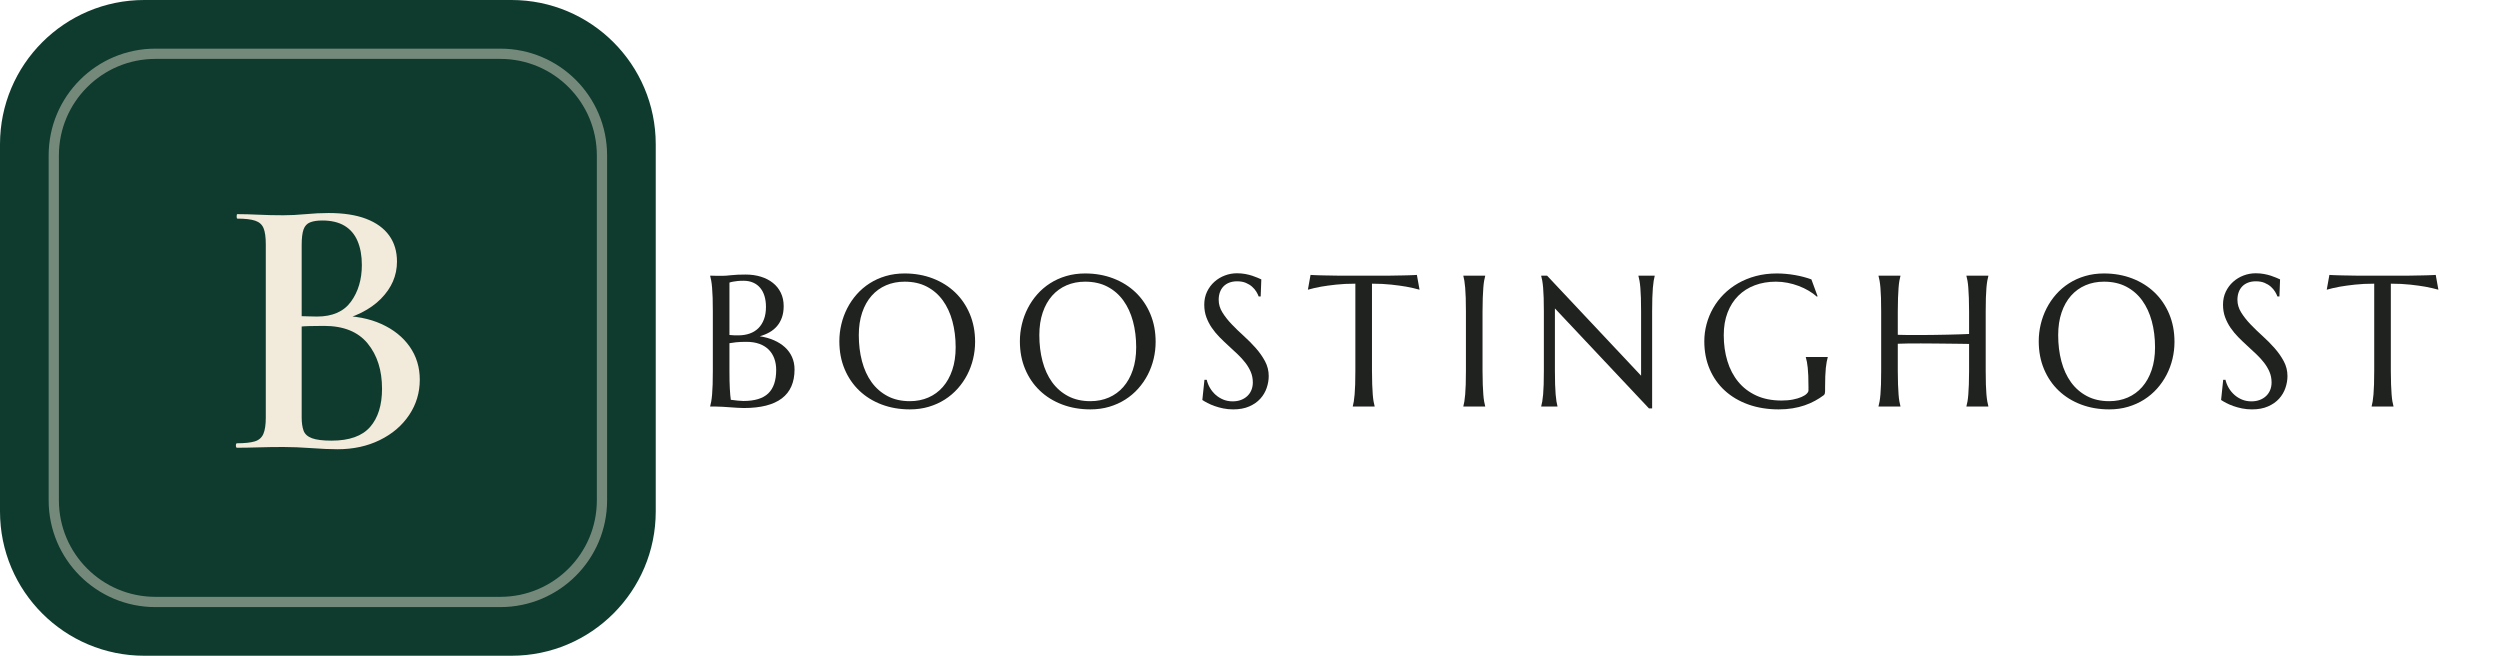
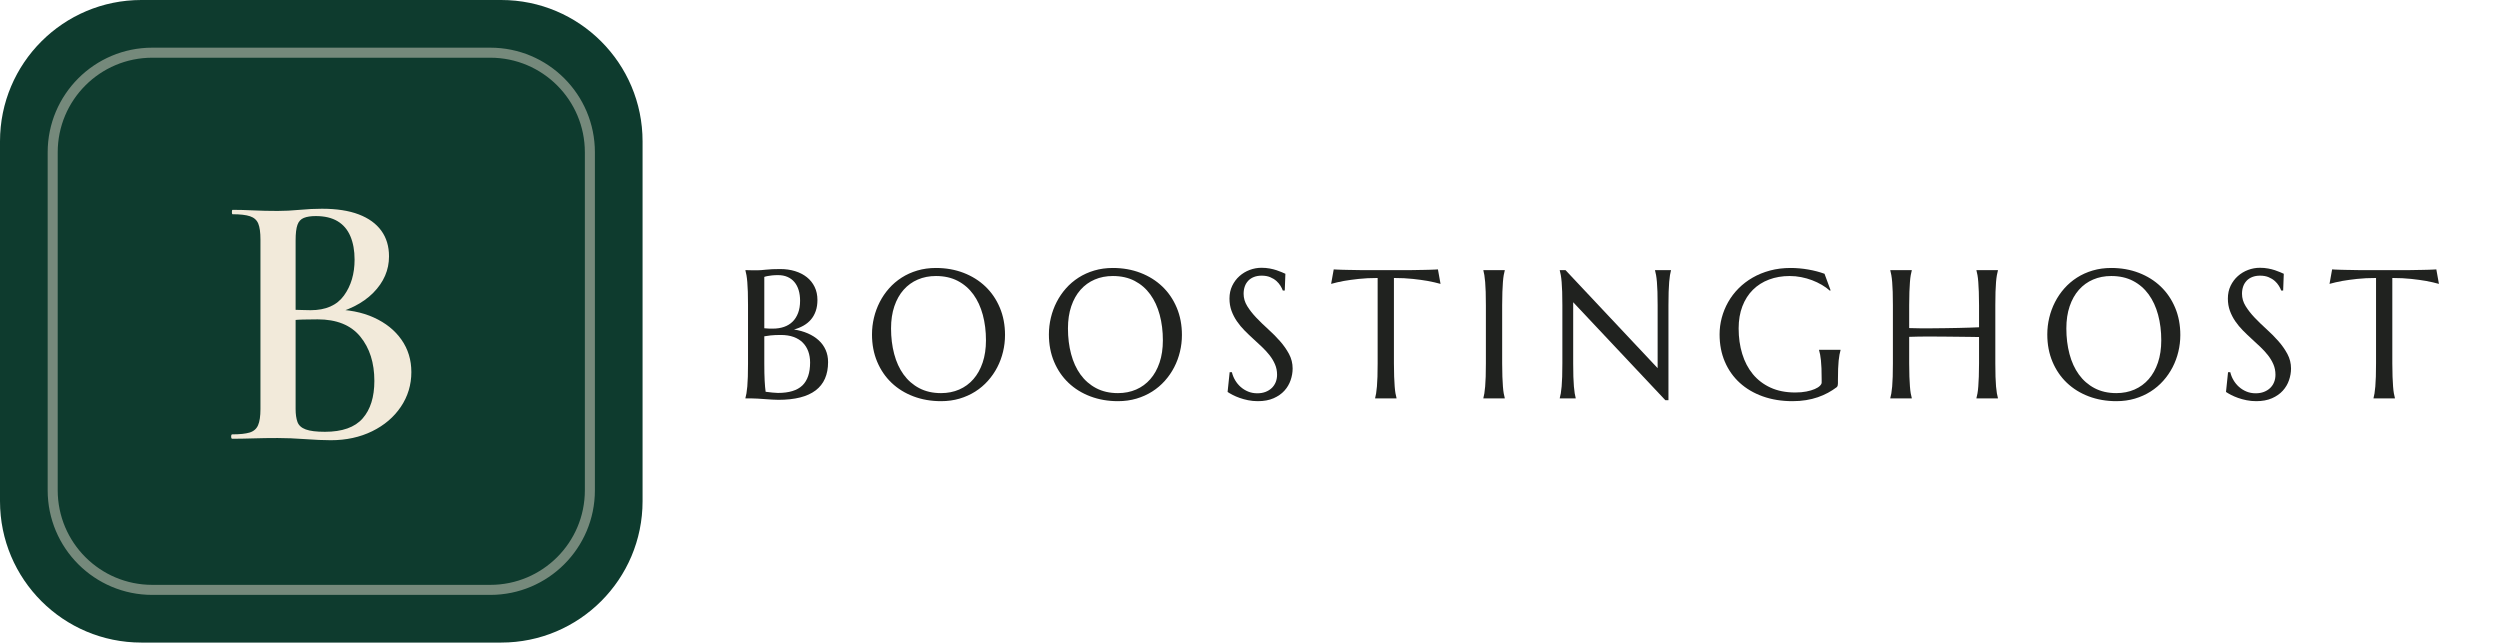
- <svg xmlns="http://www.w3.org/2000/svg" viewBox="0 0 244 64" width="244" height="64">
+ <svg xmlns="http://www.w3.org/2000/svg" viewBox="0 0 249 64" width="249" height="64">
  <rect width="64" height="64" rx="14.08" fill="#0E3B2E" />
  <rect x="5.248" y="5.248" width="53.504" height="53.504" rx="9.92" fill="none" stroke="rgba(242,234,218,0.45)" stroke-width="1.00" />
  <path fill="#F2EADA" transform="translate(21.60 43.70) scale(0.03648 -0.03648)" d="M304 337 315 353Q380 353 428.5 331.0Q477 309 504.0 270.5Q531 232 531 182Q531 130 502.5 87.5Q474 45 424.0 20.5Q374 -4 311 -4Q282 -4 241.0 -1.0Q200 2 166 2Q131 2 99.0 1.0Q67 0 42 0Q39 0 39.0 6.0Q39 12 42 12Q73 12 89.5 17.0Q106 22 112.5 37.0Q119 52 119 81V544Q119 573 113.0 587.5Q107 602 90.5 607.5Q74 613 43 613Q41 613 41.0 619.0Q41 625 43 625Q68 625 99.5 623.5Q131 622 166 622Q194 622 226.0 625.0Q258 628 287 628Q347 628 387.5 612.5Q428 597 449.0 568.0Q470 539 470 498Q470 442 427.0 398.5Q384 355 304 337ZM270 608Q250 608 237.5 603.0Q225 598 220.0 584.0Q215 570 215 542V346L179 353Q212 352 233.0 351.5Q254 351 256 351Q318 351 347.0 391.0Q376 431 376 489Q376 526 364.5 553.0Q353 580 329.5 594.0Q306 608 270 608ZM295 19Q366 19 398.0 55.5Q430 92 430 158Q430 232 391.5 279.0Q353 326 275 326Q260 326 235.0 325.5Q210 325 183 320L215 332V81Q215 60 220.0 46.0Q225 32 242.5 25.5Q260 19 295 19Z" />
  <g fill="#20221F">
-     <path transform="translate(68.04 39.68) scale(0.00891 -0.00891)" d="M172 1042Q172 1127 170.0 1190.5Q168 1254 164.0 1300.5Q160 1347 154.5 1378.0Q149 1409 143 1430V1434Q163 1433 185 1433Q204 1432 227.5 1432.0Q251 1432 276 1432Q312 1432 373.5 1439.0Q435 1446 532 1446Q622 1446 698.0 1422.5Q774 1399 829.5 1355.0Q885 1311 916.5 1246.5Q948 1182 948 1100Q948 1031 929.0 976.5Q910 922 875.5 881.5Q841 841 792.5 813.5Q744 786 686 770Q771 757 841.0 726.5Q911 696 961.5 650.0Q1012 604 1039.5 542.5Q1067 481 1067 406Q1067 195 928.0 89.5Q789 -16 512 -16Q482 -16 442.0 -13.5Q402 -11 360.5 -8.0Q319 -5 279.0 -2.5Q239 0 209 0H143V4Q149 25 154.5 56.0Q160 87 164.0 133.0Q168 179 170.0 242.5Q172 306 172 391ZM539 709Q471 709 425.0 704.0Q379 699 354 694V391Q354 274 358.0 198.0Q362 122 369 74Q407 69 445.0 65.0Q483 61 506 61Q693 61 779.5 144.5Q866 228 866 401Q866 469 845.5 525.5Q825 582 784.5 623.0Q744 664 682.5 686.5Q621 709 539 709ZM354 784Q382 781 404.0 780.5Q426 780 451 780Q519 780 575.0 799.5Q631 819 670.5 858.0Q710 897 732.0 955.5Q754 1014 754 1092Q754 1157 738.0 1210.0Q722 1263 690.5 1300.5Q659 1338 613.0 1358.0Q567 1378 508 1378Q470 1378 441.5 1375.0Q413 1372 393 1368Q370 1364 354 1358Z" />
-     <path transform="translate(81.19 39.68) scale(0.00891 -0.00891)" d="M797 1458Q964 1458 1105.5 1403.5Q1247 1349 1350.0 1250.5Q1453 1152 1511.0 1014.0Q1569 876 1569 709Q1569 614 1547.0 522.0Q1525 430 1482.5 348.0Q1440 266 1378.0 196.5Q1316 127 1236.5 76.5Q1157 26 1061.0 -2.5Q965 -31 854 -31Q687 -31 545.5 22.5Q404 76 301.0 174.0Q198 272 140.0 409.5Q82 547 82 715Q82 810 104.0 902.0Q126 994 168.5 1077.0Q211 1160 272.5 1229.5Q334 1299 413.5 1350.0Q493 1401 589.5 1429.5Q686 1458 797 1458ZM854 59Q965 59 1057.0 99.0Q1149 139 1215.5 215.0Q1282 291 1319.0 400.5Q1356 510 1356 649Q1356 803 1320.5 934.5Q1285 1066 1215.0 1162.5Q1145 1259 1040.5 1313.5Q936 1368 797 1368Q686 1368 594.0 1328.5Q502 1289 435.5 1214.0Q369 1139 332.0 1030.0Q295 921 295 782Q295 629 330.0 496.5Q365 364 435.0 267.0Q505 170 610.0 114.5Q715 59 854 59Z" />
-     <path transform="translate(98.81 39.68) scale(0.00891 -0.00891)" d="M797 1458Q964 1458 1105.5 1403.5Q1247 1349 1350.0 1250.5Q1453 1152 1511.0 1014.0Q1569 876 1569 709Q1569 614 1547.0 522.0Q1525 430 1482.5 348.0Q1440 266 1378.0 196.5Q1316 127 1236.5 76.5Q1157 26 1061.0 -2.5Q965 -31 854 -31Q687 -31 545.5 22.5Q404 76 301.0 174.0Q198 272 140.0 409.5Q82 547 82 715Q82 810 104.0 902.0Q126 994 168.5 1077.0Q211 1160 272.5 1229.5Q334 1299 413.5 1350.0Q493 1401 589.5 1429.5Q686 1458 797 1458ZM854 59Q965 59 1057.0 99.0Q1149 139 1215.5 215.0Q1282 291 1319.0 400.5Q1356 510 1356 649Q1356 803 1320.5 934.5Q1285 1066 1215.0 1162.5Q1145 1259 1040.5 1313.5Q936 1368 797 1368Q686 1368 594.0 1328.5Q502 1289 435.5 1214.0Q369 1139 332.0 1030.0Q295 921 295 782Q295 629 330.0 496.5Q365 364 435.0 267.0Q505 170 610.0 114.5Q715 59 854 59Z" />
-     <path transform="translate(116.44 39.68) scale(0.00891 -0.00891)" d="M741 1206H719Q711 1229 693.5 1258.0Q676 1287 647.5 1312.5Q619 1338 578.5 1355.0Q538 1372 483 1372Q434 1372 396.0 1357.0Q358 1342 332.5 1315.0Q307 1288 294.0 1251.0Q281 1214 281 1169Q281 1097 321.5 1031.5Q362 966 423.0 902.0Q484 838 555.0 774.0Q626 710 687.0 641.0Q748 572 788.5 496.5Q829 421 829 334Q829 269 806.5 203.5Q784 138 737.0 86.0Q690 34 616.0 1.5Q542 -31 440 -31Q383 -31 331.5 -20.5Q280 -10 236.5 5.5Q193 21 158.5 39.0Q124 57 102 72L125 293H150Q161 246 186.0 203.5Q211 161 247.5 128.5Q284 96 331.0 76.5Q378 57 434 57Q485 57 525.5 72.5Q566 88 595.0 115.5Q624 143 639.5 181.0Q655 219 655 264Q655 327 632.0 380.5Q609 434 571.5 482.0Q534 530 486.5 575.0Q439 620 389.0 665.5Q339 711 291.5 759.0Q244 807 206.5 861.5Q169 916 146.0 978.5Q123 1041 123 1116Q123 1195 153.5 1258.5Q184 1322 234.5 1367.0Q285 1412 349.0 1436.0Q413 1460 481 1460Q531 1460 573.0 1452.0Q615 1444 648.5 1433.0Q682 1422 707.0 1411.0Q732 1400 748 1393Z" />
-     <path transform="translate(127.65 39.68) scale(0.00891 -0.00891)" d="M520 1346Q402 1346 307.0 1335.5Q212 1325 143 1313Q63 1298 0 1280L29 1442Q41 1441 65.0 1440.0Q89 1439 118.5 1438.0Q148 1437 180.5 1436.5Q213 1436 242.0 1435.5Q271 1435 293.5 1434.5Q316 1434 326 1434H897Q907 1434 929.5 1434.5Q952 1435 981.0 1435.5Q1010 1436 1042.5 1436.5Q1075 1437 1104.5 1438.0Q1134 1439 1158.0 1440.0Q1182 1441 1194 1442L1223 1280Q1159 1298 1079 1313Q1010 1325 915.0 1335.5Q820 1346 702 1346V391Q702 306 704.5 242.5Q707 179 710.5 133.0Q714 87 719.5 56.0Q725 25 731 4V0H492V4Q498 25 503.0 56.0Q508 87 512.0 133.0Q516 179 518.0 242.5Q520 306 520 391Z" />
-     <path transform="translate(141.47 39.68) scale(0.00891 -0.00891)" d="M152 4Q158 25 163.0 56.0Q168 87 172.0 133.0Q176 179 178.0 242.5Q180 306 180 391V1042Q180 1127 178.0 1190.5Q176 1254 172.0 1300.5Q168 1347 163.0 1378.0Q158 1409 152 1430V1434H391V1430Q385 1409 379.5 1378.0Q374 1347 370.5 1300.5Q367 1254 364.5 1190.5Q362 1127 362 1042V391Q362 306 364.5 242.5Q367 179 370.5 133.0Q374 87 379.5 56.0Q385 25 391 4V0H152Z" />
-     <path transform="translate(149.22 39.68) scale(0.00891 -0.00891)" d="M199 1434 1229 338V1042Q1229 1127 1227.0 1190.5Q1225 1254 1221.0 1300.5Q1217 1347 1211.5 1378.0Q1206 1409 1200 1430V1434H1378V1430Q1372 1409 1367.0 1378.0Q1362 1347 1358.0 1300.5Q1354 1254 1352.0 1190.5Q1350 1127 1350 1042V-20H1315L285 1075V391Q285 306 287.0 242.5Q289 179 293.0 133.0Q297 87 302.0 56.0Q307 25 313 4V0H135V4Q141 25 146.5 56.0Q152 87 156.0 133.0Q160 179 162.0 242.5Q164 306 164 391V1042Q164 1127 162.0 1190.5Q160 1254 156.0 1300.5Q152 1347 146.5 1378.0Q141 1409 135 1430V1434Z" />
-     <path transform="translate(165.61 39.68) scale(0.00891 -0.00891)" d="M1405 168Q1405 157 1402.5 145.0Q1400 133 1391 125Q1346 91 1293.5 62.5Q1241 34 1180.0 13.0Q1119 -8 1048.5 -19.5Q978 -31 897 -31Q715 -31 565.0 22.5Q415 76 307.5 174.0Q200 272 141.0 409.5Q82 547 82 715Q82 810 106.5 902.0Q131 994 178.0 1077.0Q225 1160 294.0 1229.5Q363 1299 451.5 1350.0Q540 1401 646.5 1429.5Q753 1458 877 1458Q925 1458 975.0 1453.5Q1025 1449 1074.0 1440.5Q1123 1432 1168.5 1420.0Q1214 1408 1255 1393L1323 1208L1315 1204Q1276 1239 1225.0 1269.0Q1174 1299 1116.0 1321.0Q1058 1343 994.5 1355.5Q931 1368 866 1368Q740 1368 635.0 1328.5Q530 1289 454.5 1214.0Q379 1139 337.0 1030.0Q295 921 295 782Q295 629 335.0 498.0Q375 367 454.0 271.0Q533 175 651.5 120.5Q770 66 928 66Q998 66 1053.0 77.0Q1108 88 1146.0 104.5Q1184 121 1203.5 140.5Q1223 160 1223 176V215Q1223 285 1221.0 336.0Q1219 387 1215.0 424.5Q1211 462 1206.0 489.0Q1201 516 1194 539V543H1434V539Q1428 518 1422.5 489.5Q1417 461 1413.0 422.0Q1409 383 1407.0 330.5Q1405 278 1405 209Z" />
-     <path transform="translate(182.07 39.68) scale(0.00891 -0.00891)" d="M1135 686Q1095 687 1035.0 687.5Q975 688 904.5 689.0Q834 690 757.5 690.5Q681 691 608.0 691.5Q535 692 469.0 691.0Q403 690 354 688V391Q354 306 356.5 242.5Q359 179 362.5 133.0Q366 87 371.5 56.0Q377 25 383 4V0H143V4Q149 25 154.5 56.0Q160 87 164.0 133.0Q168 179 170.0 242.5Q172 306 172 391V1042Q172 1127 170.0 1190.5Q168 1254 164.0 1300.5Q160 1347 154.5 1378.0Q149 1409 143 1430V1434H383V1430Q377 1409 371.5 1378.0Q366 1347 362.5 1300.5Q359 1254 356.5 1190.5Q354 1127 354 1042V786Q406 784 472.0 783.5Q538 783 610.0 783.5Q682 784 756.5 785.0Q831 786 900.5 787.5Q970 789 1030.5 791.0Q1091 793 1135 795V1042Q1135 1127 1132.5 1190.5Q1130 1254 1126.5 1300.5Q1123 1347 1117.5 1378.0Q1112 1409 1106 1430V1434H1346V1430Q1340 1409 1334.5 1378.0Q1329 1347 1325.0 1300.5Q1321 1254 1319.0 1190.5Q1317 1127 1317 1042V391Q1317 306 1319.0 242.5Q1321 179 1325.0 133.0Q1329 87 1334.5 56.0Q1340 25 1346 4V0H1106V4Q1112 25 1117.5 56.0Q1123 87 1126.5 133.0Q1130 179 1132.5 242.5Q1135 306 1135 391Z" />
-     <path transform="translate(198.25 39.68) scale(0.00891 -0.00891)" d="M797 1458Q964 1458 1105.5 1403.5Q1247 1349 1350.0 1250.5Q1453 1152 1511.0 1014.0Q1569 876 1569 709Q1569 614 1547.0 522.0Q1525 430 1482.5 348.0Q1440 266 1378.0 196.5Q1316 127 1236.5 76.5Q1157 26 1061.0 -2.5Q965 -31 854 -31Q687 -31 545.5 22.5Q404 76 301.0 174.0Q198 272 140.0 409.5Q82 547 82 715Q82 810 104.0 902.0Q126 994 168.5 1077.0Q211 1160 272.5 1229.5Q334 1299 413.5 1350.0Q493 1401 589.5 1429.5Q686 1458 797 1458ZM854 59Q965 59 1057.0 99.0Q1149 139 1215.5 215.0Q1282 291 1319.0 400.5Q1356 510 1356 649Q1356 803 1320.5 934.5Q1285 1066 1215.0 1162.5Q1145 1259 1040.5 1313.5Q936 1368 797 1368Q686 1368 594.0 1328.5Q502 1289 435.5 1214.0Q369 1139 332.0 1030.0Q295 921 295 782Q295 629 330.0 496.5Q365 364 435.0 267.0Q505 170 610.0 114.5Q715 59 854 59Z" />
-     <path transform="translate(215.87 39.68) scale(0.00891 -0.00891)" d="M741 1206H719Q711 1229 693.5 1258.0Q676 1287 647.5 1312.5Q619 1338 578.5 1355.0Q538 1372 483 1372Q434 1372 396.0 1357.0Q358 1342 332.5 1315.0Q307 1288 294.0 1251.0Q281 1214 281 1169Q281 1097 321.5 1031.5Q362 966 423.0 902.0Q484 838 555.0 774.0Q626 710 687.0 641.0Q748 572 788.5 496.5Q829 421 829 334Q829 269 806.5 203.5Q784 138 737.0 86.0Q690 34 616.0 1.5Q542 -31 440 -31Q383 -31 331.5 -20.5Q280 -10 236.5 5.5Q193 21 158.5 39.0Q124 57 102 72L125 293H150Q161 246 186.0 203.5Q211 161 247.5 128.5Q284 96 331.0 76.5Q378 57 434 57Q485 57 525.5 72.5Q566 88 595.0 115.5Q624 143 639.5 181.0Q655 219 655 264Q655 327 632.0 380.5Q609 434 571.5 482.0Q534 530 486.5 575.0Q439 620 389.0 665.5Q339 711 291.5 759.0Q244 807 206.5 861.5Q169 916 146.0 978.5Q123 1041 123 1116Q123 1195 153.5 1258.5Q184 1322 234.5 1367.0Q285 1412 349.0 1436.0Q413 1460 481 1460Q531 1460 573.0 1452.0Q615 1444 648.5 1433.0Q682 1422 707.0 1411.0Q732 1400 748 1393Z" />
-     <path transform="translate(227.09 39.68) scale(0.00891 -0.00891)" d="M520 1346Q402 1346 307.0 1335.5Q212 1325 143 1313Q63 1298 0 1280L29 1442Q41 1441 65.0 1440.0Q89 1439 118.5 1438.0Q148 1437 180.5 1436.5Q213 1436 242.0 1435.5Q271 1435 293.5 1434.5Q316 1434 326 1434H897Q907 1434 929.5 1434.5Q952 1435 981.0 1435.5Q1010 1436 1042.5 1436.5Q1075 1437 1104.5 1438.0Q1134 1439 1158.0 1440.0Q1182 1441 1194 1442L1223 1280Q1159 1298 1079 1313Q1010 1325 915.0 1335.5Q820 1346 702 1346V391Q702 306 704.5 242.5Q707 179 710.5 133.0Q714 87 719.5 56.0Q725 25 731 4V0H492V4Q498 25 503.0 56.0Q508 87 512.0 133.0Q516 179 518.0 242.5Q520 306 520 391Z" />
+     <path transform="translate(72.97 39.68) scale(0.00891 -0.00891)" d="M172 1042Q172 1127 170.0 1190.5Q168 1254 164.0 1300.5Q160 1347 154.5 1378.0Q149 1409 143 1430V1434Q163 1433 185 1433Q204 1432 227.5 1432.0Q251 1432 276 1432Q312 1432 373.5 1439.0Q435 1446 532 1446Q622 1446 698.0 1422.5Q774 1399 829.5 1355.0Q885 1311 916.5 1246.5Q948 1182 948 1100Q948 1031 929.0 976.5Q910 922 875.5 881.5Q841 841 792.5 813.5Q744 786 686 770Q771 757 841.0 726.5Q911 696 961.5 650.0Q1012 604 1039.5 542.5Q1067 481 1067 406Q1067 195 928.0 89.5Q789 -16 512 -16Q482 -16 442.0 -13.5Q402 -11 360.5 -8.0Q319 -5 279.0 -2.5Q239 0 209 0H143V4Q149 25 154.5 56.0Q160 87 164.0 133.0Q168 179 170.0 242.5Q172 306 172 391ZM539 709Q471 709 425.0 704.0Q379 699 354 694V391Q354 274 358.0 198.0Q362 122 369 74Q407 69 445.0 65.0Q483 61 506 61Q693 61 779.5 144.5Q866 228 866 401Q866 469 845.5 525.5Q825 582 784.5 623.0Q744 664 682.5 686.5Q621 709 539 709ZM354 784Q382 781 404.0 780.5Q426 780 451 780Q519 780 575.0 799.5Q631 819 670.5 858.0Q710 897 732.0 955.5Q754 1014 754 1092Q754 1157 738.0 1210.0Q722 1263 690.5 1300.5Q659 1338 613.0 1358.0Q567 1378 508 1378Q470 1378 441.5 1375.0Q413 1372 393 1368Q370 1364 354 1358Z" />
+     <path transform="translate(86.12 39.68) scale(0.00891 -0.00891)" d="M797 1458Q964 1458 1105.5 1403.5Q1247 1349 1350.0 1250.5Q1453 1152 1511.0 1014.0Q1569 876 1569 709Q1569 614 1547.0 522.0Q1525 430 1482.5 348.0Q1440 266 1378.0 196.5Q1316 127 1236.5 76.5Q1157 26 1061.0 -2.5Q965 -31 854 -31Q687 -31 545.5 22.5Q404 76 301.0 174.0Q198 272 140.0 409.5Q82 547 82 715Q82 810 104.0 902.0Q126 994 168.5 1077.0Q211 1160 272.5 1229.5Q334 1299 413.5 1350.0Q493 1401 589.5 1429.5Q686 1458 797 1458ZM854 59Q965 59 1057.0 99.0Q1149 139 1215.5 215.0Q1282 291 1319.0 400.5Q1356 510 1356 649Q1356 803 1320.5 934.5Q1285 1066 1215.0 1162.5Q1145 1259 1040.5 1313.5Q936 1368 797 1368Q686 1368 594.0 1328.5Q502 1289 435.5 1214.0Q369 1139 332.0 1030.0Q295 921 295 782Q295 629 330.0 496.5Q365 364 435.0 267.0Q505 170 610.0 114.5Q715 59 854 59Z" />
+     <path transform="translate(103.74 39.68) scale(0.00891 -0.00891)" d="M797 1458Q964 1458 1105.5 1403.5Q1247 1349 1350.0 1250.5Q1453 1152 1511.0 1014.0Q1569 876 1569 709Q1569 614 1547.0 522.0Q1525 430 1482.5 348.0Q1440 266 1378.0 196.5Q1316 127 1236.5 76.5Q1157 26 1061.0 -2.5Q965 -31 854 -31Q687 -31 545.5 22.5Q404 76 301.0 174.0Q198 272 140.0 409.5Q82 547 82 715Q82 810 104.0 902.0Q126 994 168.5 1077.0Q211 1160 272.5 1229.5Q334 1299 413.5 1350.0Q493 1401 589.5 1429.5Q686 1458 797 1458ZM854 59Q965 59 1057.0 99.0Q1149 139 1215.5 215.0Q1282 291 1319.0 400.5Q1356 510 1356 649Q1356 803 1320.5 934.5Q1285 1066 1215.0 1162.5Q1145 1259 1040.5 1313.5Q936 1368 797 1368Q686 1368 594.0 1328.5Q502 1289 435.5 1214.0Q369 1139 332.0 1030.0Q295 921 295 782Q295 629 330.0 496.5Q365 364 435.0 267.0Q505 170 610.0 114.5Q715 59 854 59Z" />
+     <path transform="translate(121.36 39.68) scale(0.00891 -0.00891)" d="M741 1206H719Q711 1229 693.5 1258.0Q676 1287 647.5 1312.5Q619 1338 578.5 1355.0Q538 1372 483 1372Q434 1372 396.0 1357.0Q358 1342 332.5 1315.0Q307 1288 294.0 1251.0Q281 1214 281 1169Q281 1097 321.5 1031.5Q362 966 423.0 902.0Q484 838 555.0 774.0Q626 710 687.0 641.0Q748 572 788.5 496.5Q829 421 829 334Q829 269 806.5 203.5Q784 138 737.0 86.0Q690 34 616.0 1.5Q542 -31 440 -31Q383 -31 331.5 -20.5Q280 -10 236.5 5.5Q193 21 158.5 39.0Q124 57 102 72L125 293H150Q161 246 186.0 203.5Q211 161 247.5 128.5Q284 96 331.0 76.5Q378 57 434 57Q485 57 525.5 72.5Q566 88 595.0 115.5Q624 143 639.5 181.0Q655 219 655 264Q655 327 632.0 380.5Q609 434 571.5 482.0Q534 530 486.5 575.0Q439 620 389.0 665.5Q339 711 291.5 759.0Q244 807 206.5 861.5Q169 916 146.0 978.5Q123 1041 123 1116Q123 1195 153.5 1258.5Q184 1322 234.5 1367.0Q285 1412 349.0 1436.0Q413 1460 481 1460Q531 1460 573.0 1452.0Q615 1444 648.5 1433.0Q682 1422 707.0 1411.0Q732 1400 748 1393Z" />
+     <path transform="translate(132.58 39.68) scale(0.00891 -0.00891)" d="M520 1346Q402 1346 307.0 1335.5Q212 1325 143 1313Q63 1298 0 1280L29 1442Q41 1441 65.0 1440.0Q89 1439 118.5 1438.0Q148 1437 180.5 1436.5Q213 1436 242.0 1435.5Q271 1435 293.5 1434.5Q316 1434 326 1434H897Q907 1434 929.5 1434.5Q952 1435 981.0 1435.5Q1010 1436 1042.5 1436.5Q1075 1437 1104.5 1438.0Q1134 1439 1158.0 1440.0Q1182 1441 1194 1442L1223 1280Q1159 1298 1079 1313Q1010 1325 915.0 1335.5Q820 1346 702 1346V391Q702 306 704.5 242.5Q707 179 710.5 133.0Q714 87 719.5 56.0Q725 25 731 4V0H492V4Q498 25 503.0 56.0Q508 87 512.0 133.0Q516 179 518.0 242.5Q520 306 520 391Z" />
+     <path transform="translate(146.39 39.68) scale(0.00891 -0.00891)" d="M152 4Q158 25 163.0 56.0Q168 87 172.0 133.0Q176 179 178.0 242.5Q180 306 180 391V1042Q180 1127 178.0 1190.5Q176 1254 172.0 1300.5Q168 1347 163.0 1378.0Q158 1409 152 1430V1434H391V1430Q385 1409 379.5 1378.0Q374 1347 370.5 1300.5Q367 1254 364.5 1190.5Q362 1127 362 1042V391Q362 306 364.5 242.5Q367 179 370.5 133.0Q374 87 379.5 56.0Q385 25 391 4V0H152Z" />
+     <path transform="translate(154.15 39.68) scale(0.00891 -0.00891)" d="M199 1434 1229 338V1042Q1229 1127 1227.0 1190.5Q1225 1254 1221.0 1300.5Q1217 1347 1211.5 1378.0Q1206 1409 1200 1430V1434H1378V1430Q1372 1409 1367.0 1378.0Q1362 1347 1358.0 1300.5Q1354 1254 1352.0 1190.5Q1350 1127 1350 1042V-20H1315L285 1075V391Q285 306 287.0 242.5Q289 179 293.0 133.0Q297 87 302.0 56.0Q307 25 313 4V0H135V4Q141 25 146.5 56.0Q152 87 156.0 133.0Q160 179 162.0 242.5Q164 306 164 391V1042Q164 1127 162.0 1190.5Q160 1254 156.0 1300.5Q152 1347 146.5 1378.0Q141 1409 135 1430V1434Z" />
+     <path transform="translate(170.54 39.68) scale(0.00891 -0.00891)" d="M1405 168Q1405 157 1402.5 145.0Q1400 133 1391 125Q1346 91 1293.5 62.5Q1241 34 1180.0 13.0Q1119 -8 1048.5 -19.5Q978 -31 897 -31Q715 -31 565.0 22.5Q415 76 307.5 174.0Q200 272 141.0 409.5Q82 547 82 715Q82 810 106.5 902.0Q131 994 178.0 1077.0Q225 1160 294.0 1229.5Q363 1299 451.5 1350.0Q540 1401 646.5 1429.5Q753 1458 877 1458Q925 1458 975.0 1453.5Q1025 1449 1074.0 1440.5Q1123 1432 1168.5 1420.0Q1214 1408 1255 1393L1323 1208L1315 1204Q1276 1239 1225.0 1269.0Q1174 1299 1116.0 1321.0Q1058 1343 994.5 1355.5Q931 1368 866 1368Q740 1368 635.0 1328.5Q530 1289 454.5 1214.0Q379 1139 337.0 1030.0Q295 921 295 782Q295 629 335.0 498.0Q375 367 454.0 271.0Q533 175 651.5 120.5Q770 66 928 66Q998 66 1053.0 77.0Q1108 88 1146.0 104.5Q1184 121 1203.5 140.5Q1223 160 1223 176V215Q1223 285 1221.0 336.0Q1219 387 1215.0 424.5Q1211 462 1206.0 489.0Q1201 516 1194 539V543H1434V539Q1428 518 1422.5 489.5Q1417 461 1413.0 422.0Q1409 383 1407.0 330.5Q1405 278 1405 209Z" />
+     <path transform="translate(187.00 39.68) scale(0.00891 -0.00891)" d="M1135 686Q1095 687 1035.0 687.5Q975 688 904.5 689.0Q834 690 757.5 690.5Q681 691 608.0 691.5Q535 692 469.0 691.0Q403 690 354 688V391Q354 306 356.5 242.5Q359 179 362.5 133.0Q366 87 371.5 56.0Q377 25 383 4V0H143V4Q149 25 154.5 56.0Q160 87 164.0 133.0Q168 179 170.0 242.5Q172 306 172 391V1042Q172 1127 170.0 1190.5Q168 1254 164.0 1300.5Q160 1347 154.5 1378.0Q149 1409 143 1430V1434H383V1430Q377 1409 371.5 1378.0Q366 1347 362.5 1300.5Q359 1254 356.5 1190.5Q354 1127 354 1042V786Q406 784 472.0 783.5Q538 783 610.0 783.5Q682 784 756.5 785.0Q831 786 900.5 787.5Q970 789 1030.5 791.0Q1091 793 1135 795V1042Q1135 1127 1132.5 1190.5Q1130 1254 1126.5 1300.5Q1123 1347 1117.5 1378.0Q1112 1409 1106 1430V1434H1346V1430Q1340 1409 1334.5 1378.0Q1329 1347 1325.0 1300.5Q1321 1254 1319.0 1190.5Q1317 1127 1317 1042V391Q1317 306 1319.0 242.5Q1321 179 1325.0 133.0Q1329 87 1334.5 56.0Q1340 25 1346 4V0H1106V4Q1112 25 1117.5 56.0Q1123 87 1126.5 133.0Q1130 179 1132.5 242.5Q1135 306 1135 391Z" />
+     <path transform="translate(203.18 39.68) scale(0.00891 -0.00891)" d="M797 1458Q964 1458 1105.5 1403.5Q1247 1349 1350.0 1250.5Q1453 1152 1511.0 1014.0Q1569 876 1569 709Q1569 614 1547.0 522.0Q1525 430 1482.5 348.0Q1440 266 1378.0 196.5Q1316 127 1236.5 76.5Q1157 26 1061.0 -2.5Q965 -31 854 -31Q687 -31 545.5 22.5Q404 76 301.0 174.0Q198 272 140.0 409.5Q82 547 82 715Q82 810 104.0 902.0Q126 994 168.5 1077.0Q211 1160 272.5 1229.5Q334 1299 413.5 1350.0Q493 1401 589.5 1429.5Q686 1458 797 1458ZM854 59Q965 59 1057.0 99.0Q1149 139 1215.5 215.0Q1282 291 1319.0 400.5Q1356 510 1356 649Q1356 803 1320.5 934.5Q1285 1066 1215.0 1162.5Q1145 1259 1040.5 1313.5Q936 1368 797 1368Q686 1368 594.0 1328.5Q502 1289 435.5 1214.0Q369 1139 332.0 1030.0Q295 921 295 782Q295 629 330.0 496.5Q365 364 435.0 267.0Q505 170 610.0 114.5Q715 59 854 59Z" />
+     <path transform="translate(220.80 39.68) scale(0.00891 -0.00891)" d="M741 1206H719Q711 1229 693.5 1258.0Q676 1287 647.5 1312.5Q619 1338 578.5 1355.0Q538 1372 483 1372Q434 1372 396.0 1357.0Q358 1342 332.5 1315.0Q307 1288 294.0 1251.0Q281 1214 281 1169Q281 1097 321.5 1031.5Q362 966 423.0 902.0Q484 838 555.0 774.0Q626 710 687.0 641.0Q748 572 788.5 496.5Q829 421 829 334Q829 269 806.5 203.5Q784 138 737.0 86.0Q690 34 616.0 1.5Q542 -31 440 -31Q383 -31 331.5 -20.5Q280 -10 236.5 5.5Q193 21 158.5 39.0Q124 57 102 72L125 293H150Q161 246 186.0 203.5Q211 161 247.5 128.5Q284 96 331.0 76.5Q378 57 434 57Q485 57 525.5 72.5Q566 88 595.0 115.5Q624 143 639.5 181.0Q655 219 655 264Q655 327 632.0 380.5Q609 434 571.5 482.0Q534 530 486.5 575.0Q439 620 389.0 665.5Q339 711 291.5 759.0Q244 807 206.5 861.5Q169 916 146.0 978.5Q123 1041 123 1116Q123 1195 153.5 1258.5Q184 1322 234.5 1367.0Q285 1412 349.0 1436.0Q413 1460 481 1460Q531 1460 573.0 1452.0Q615 1444 648.5 1433.0Q682 1422 707.0 1411.0Q732 1400 748 1393Z" />
+     <path transform="translate(232.02 39.68) scale(0.00891 -0.00891)" d="M520 1346Q402 1346 307.0 1335.5Q212 1325 143 1313Q63 1298 0 1280L29 1442Q41 1441 65.0 1440.0Q89 1439 118.5 1438.0Q148 1437 180.5 1436.5Q213 1436 242.0 1435.5Q271 1435 293.5 1434.5Q316 1434 326 1434H897Q907 1434 929.5 1434.5Q952 1435 981.0 1435.5Q1010 1436 1042.5 1436.5Q1075 1437 1104.5 1438.0Q1134 1439 1158.0 1440.0Q1182 1441 1194 1442L1223 1280Q1159 1298 1079 1313Q1010 1325 915.0 1335.5Q820 1346 702 1346V391Q702 306 704.5 242.5Q707 179 710.5 133.0Q714 87 719.5 56.0Q725 25 731 4V0H492V4Q498 25 503.0 56.0Q508 87 512.0 133.0Q516 179 518.0 242.5Q520 306 520 391Z" />
  </g>
  <g fill="#8B8B84" />
</svg>
